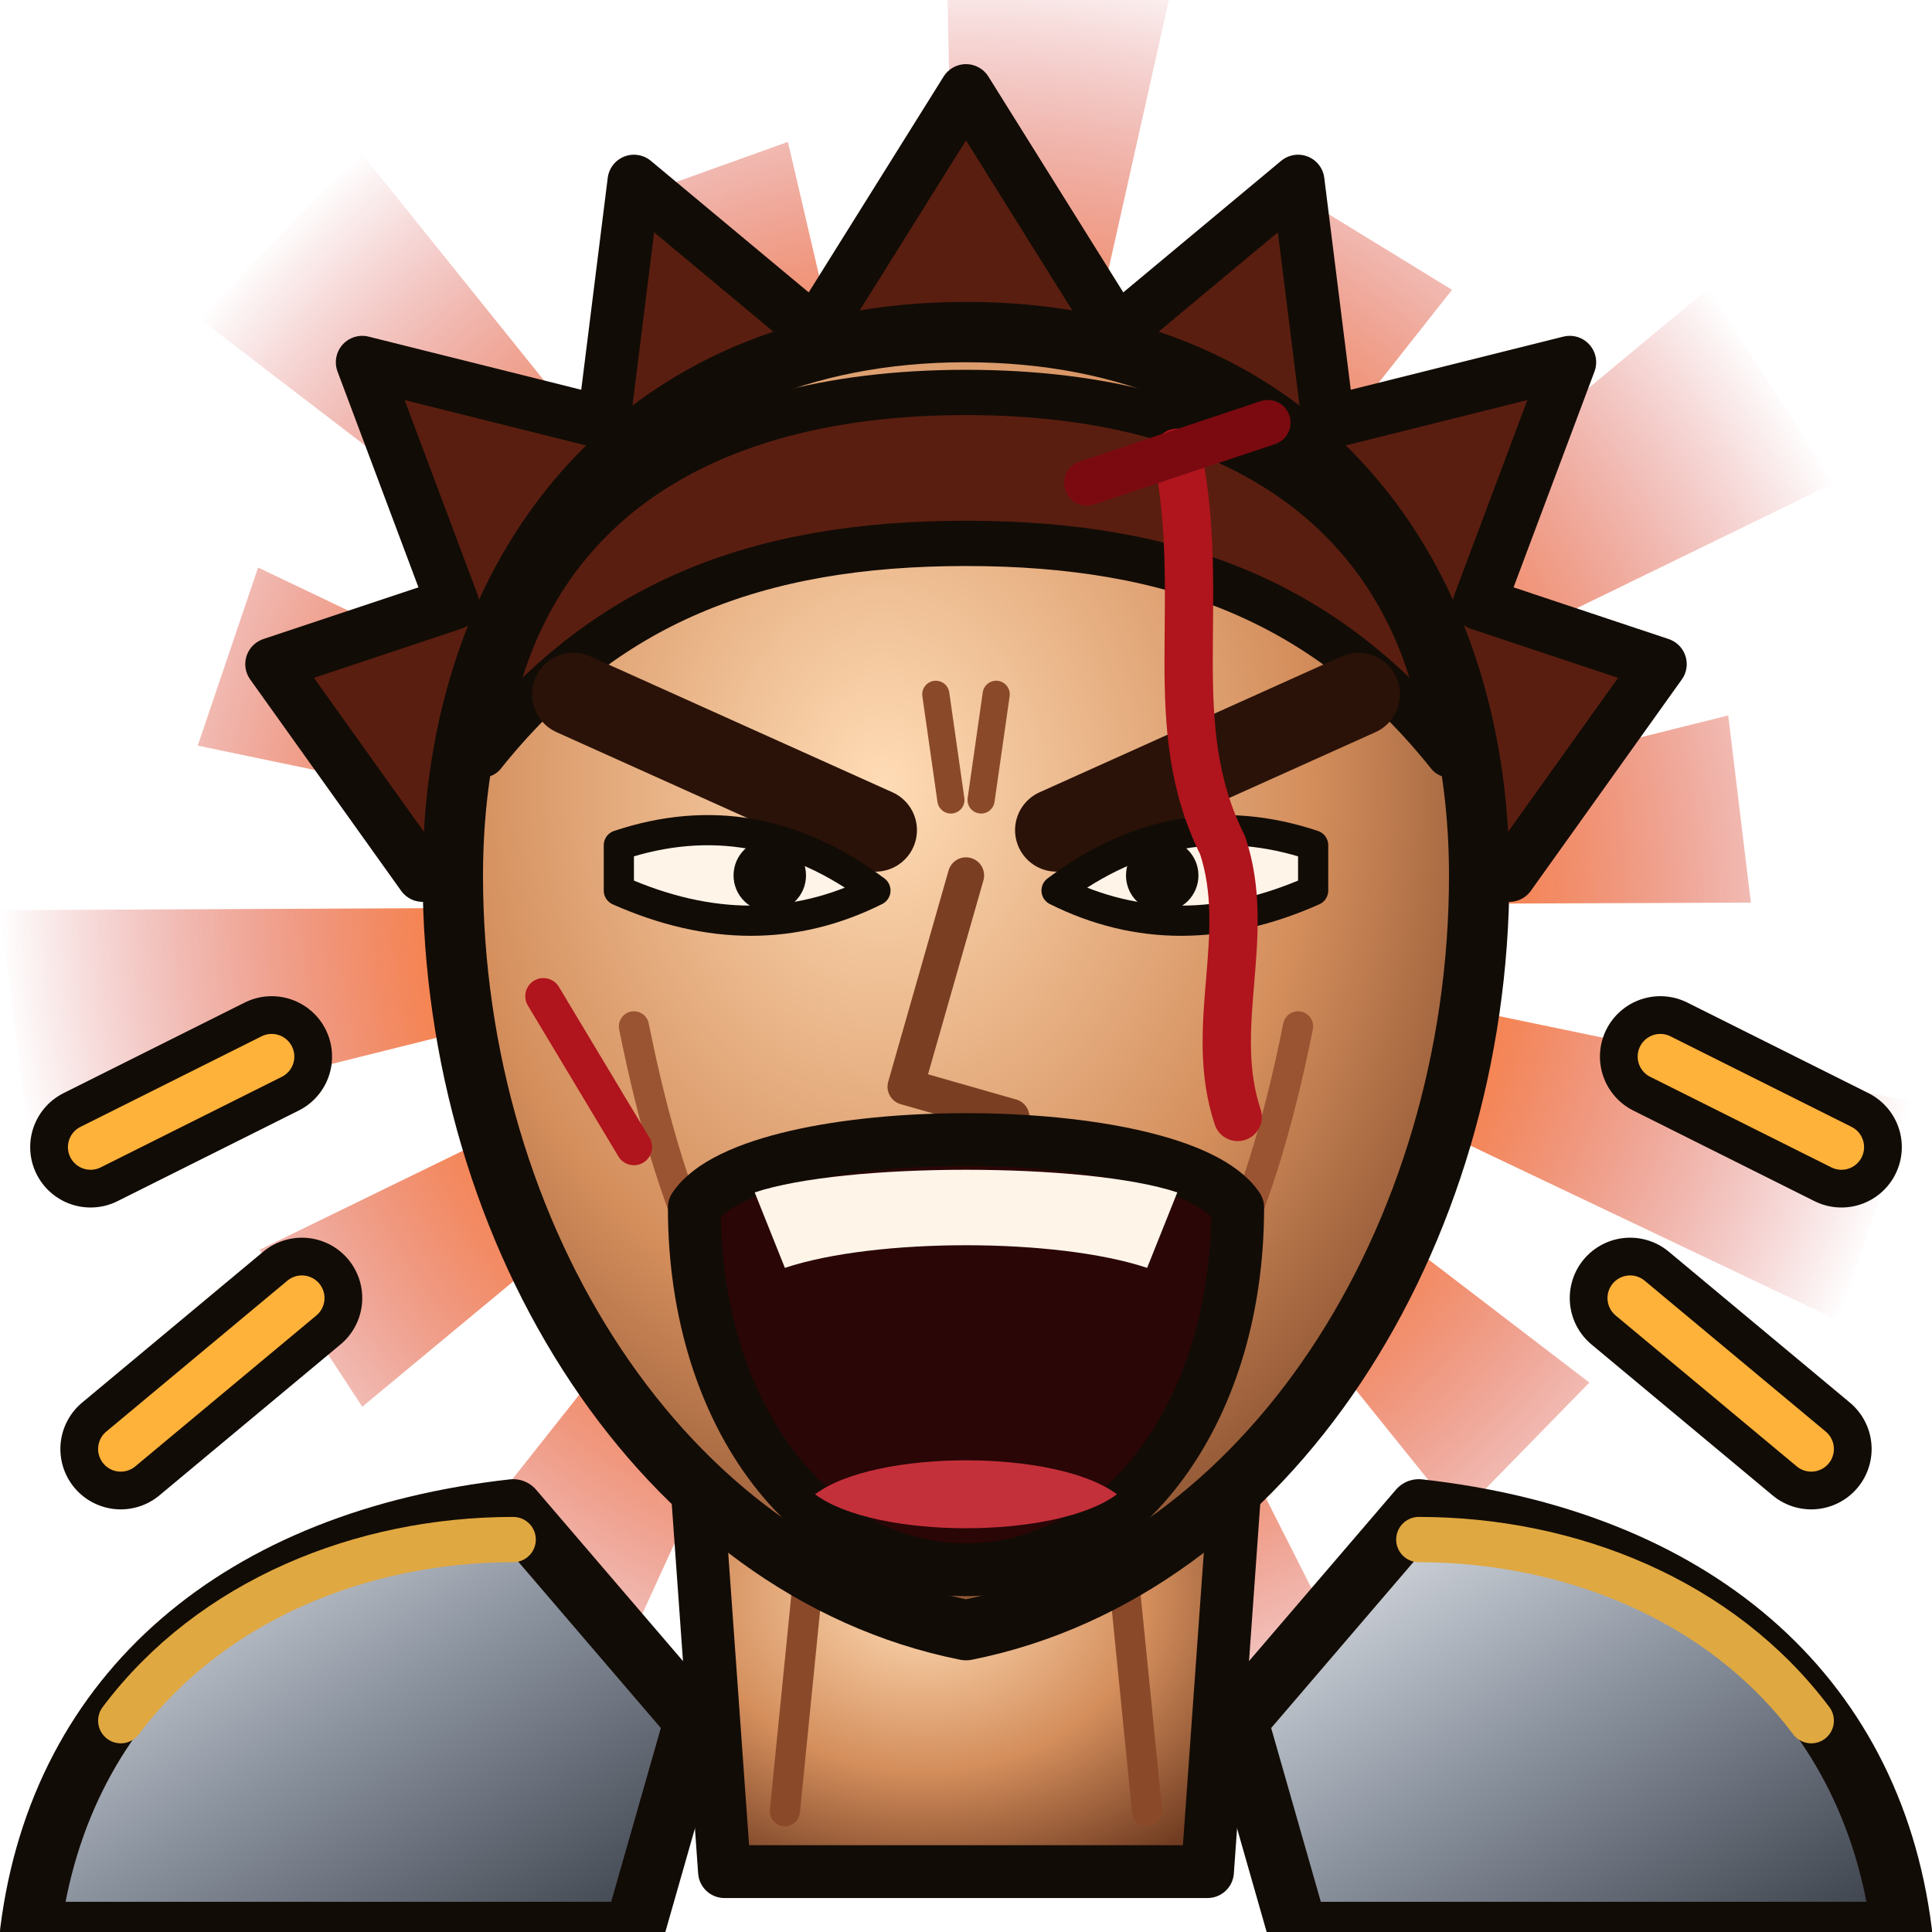
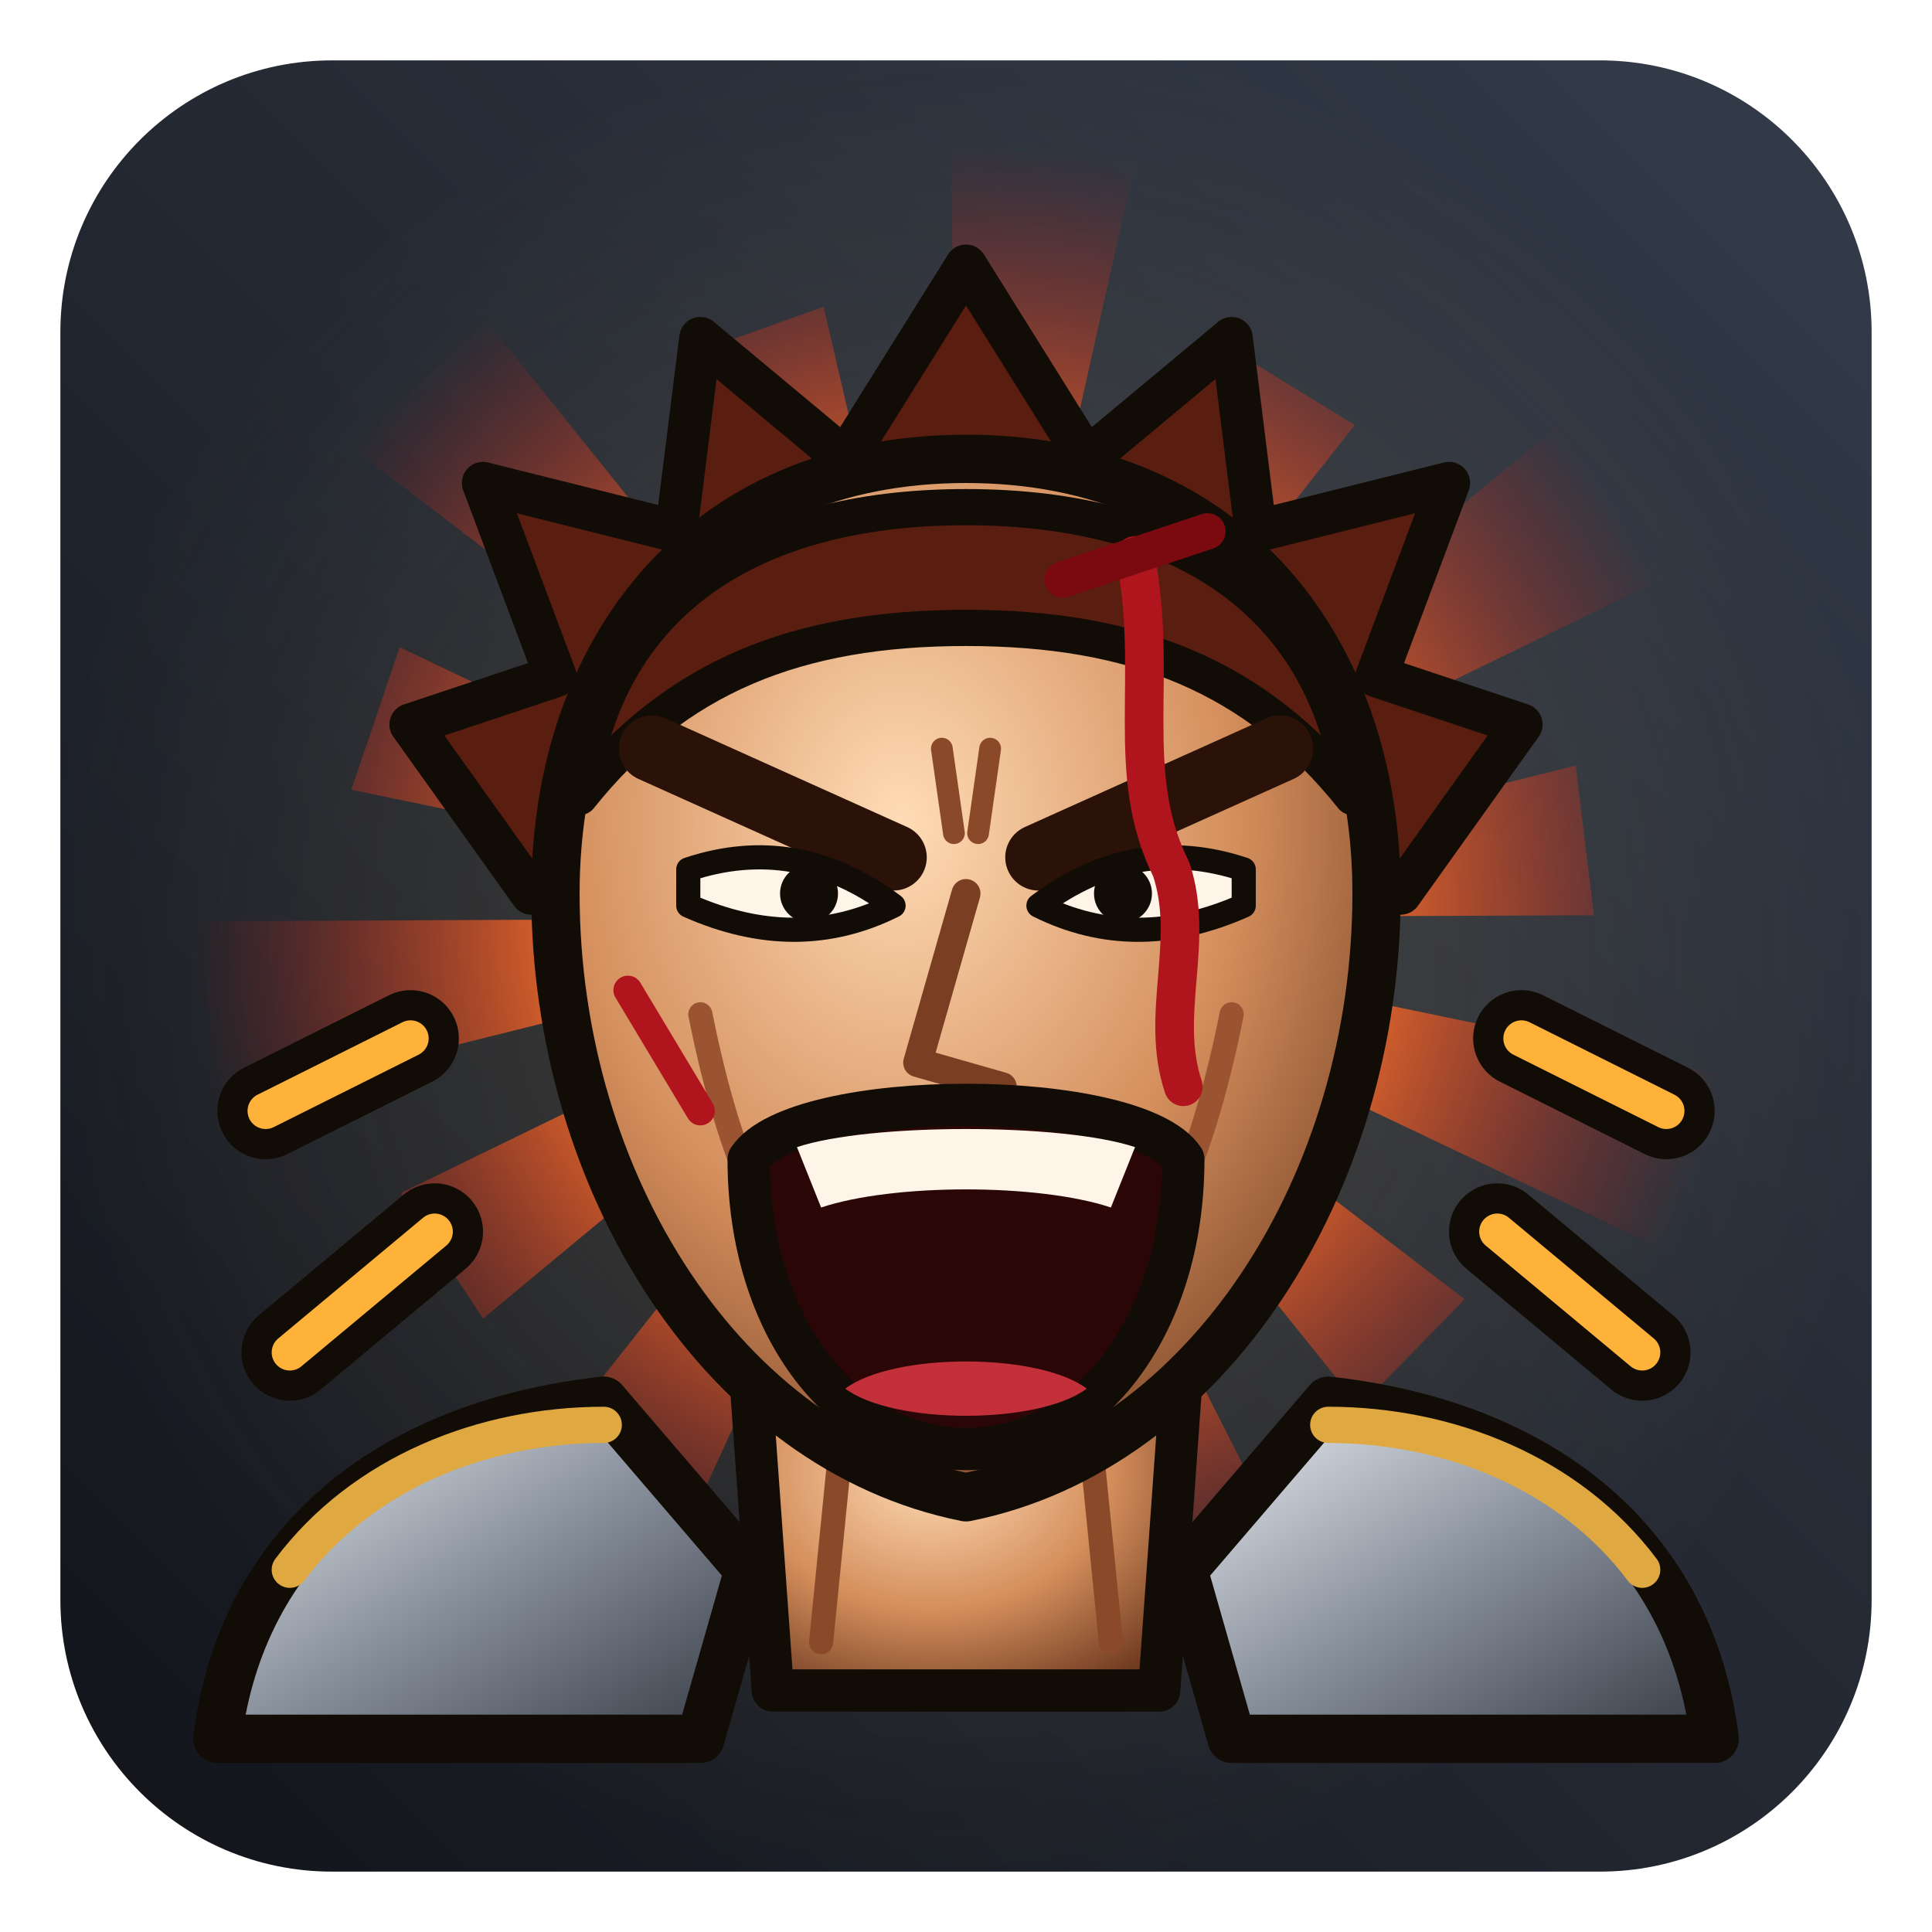
<svg xmlns="http://www.w3.org/2000/svg" viewBox="0 0 128 128" width="128" height="128">
  <defs>
-     <linearGradient id="st" x1="0" y1="0" x2="1" y2="0">
-       <stop offset="0" stop-color="#f2f5f8" />
-       <stop offset=".5" stop-color="#a7afba" />
-       <stop offset=".52" stop-color="#5d6570" />
-       <stop offset="1" stop-color="#2f343c" />
+     <linearGradient id="wf_panel" gradientUnits="userSpaceOnUse" x1="4" y1="124" x2="124" y2="4">
+       <stop offset="0" stop-color="rgb(18,20,26)" />
+       <stop offset="1" stop-color="rgb(52,60,74)" />
    </linearGradient>
-     <linearGradient id="sd" x1="0" y1="0" x2="1" y2="1">
-       <stop offset="0" stop-color="#eef1f5" />
-       <stop offset=".5" stop-color="#8a929e" />
-       <stop offset="1" stop-color="#363b44" />
-     </linearGradient>
-     <linearGradient id="go" x1="0" y1="0" x2="0" y2="1">
-       <stop offset="0" stop-color="#ffeaa8" />
-       <stop offset=".5" stop-color="#d9a032" />
-       <stop offset="1" stop-color="#6e400e" />
-     </linearGradient>
-     <linearGradient id="rd" x1="0" y1="0" x2="1" y2="1">
-       <stop offset="0" stop-color="#e2463c" />
-       <stop offset=".55" stop-color="#9e141c" />
-       <stop offset="1" stop-color="#4a060c" />
-     </linearGradient>
-     <radialGradient id="gw" cx=".5" cy=".5" r=".5">
-       <stop offset="0" stop-color="#ffd76a" stop-opacity=".9" />
-       <stop offset="1" stop-color="#ffb030" stop-opacity="0" />
+     <radialGradient id="wf_glow" gradientUnits="userSpaceOnUse" cx="64" cy="64" r="62">
+       <stop offset="0" stop-color="rgb(200,170,110)" stop-opacity="0.22" />
+       <stop offset="1" stop-color="rgb(200,170,110)" stop-opacity="0" />
    </radialGradient>
-     <radialGradient id="sk" cx=".42" cy=".35" r=".75">
-       <stop offset="0" stop-color="#ffdcb6" />
-       <stop offset=".55" stop-color="#d48e5c" />
-       <stop offset="1" stop-color="#6e3a20" />
-     </radialGradient>
-     <radialGradient id="ry" gradientUnits="userSpaceOnUse" cx="64" cy="60" r="64">
-       <stop offset="0" stop-color="#fff2b0" />
-       <stop offset=".45" stop-color="#ff7a2a" />
-       <stop offset="1" stop-color="#c2121a" stop-opacity="0" />
-     </radialGradient>
+     <clipPath id="wf_clip">
+       <rect x="4" y="4" width="120" height="120" rx="18" />
+     </clipPath>
  </defs>
-   <path d="M64 60L62.7 -4L78 -2.5ZM64 60L85.6 12.7L96.2 19.2ZM64 60L113.2 19.1L121.5 32ZM64 60L114.5 47.4L116 59.8ZM64 60L126.7 73L121.8 87.5ZM64 60L105.3 91.6L96.6 100.5ZM64 60L92.9 117.1L78.5 122.3ZM64 60L65 112L52.7 110.7ZM64 60L37.4 118.2L24.3 110.2ZM64 60L24 93.2L17.2 82.8ZM64 60L1.9 75.5L0 60.3ZM64 60L13.1 49.4L17.1 37.6ZM64 60L13.2 21.1L23.9 10.1ZM64 60L40.5 13.6L52.2 9.4Z" fill="url(#ry)" />
-   <path d="M2 128C4 112 16 102 34 100L46 114L42 128Z" fill="url(#sd)" stroke="#120c06" stroke-width="4" stroke-linejoin="round" />
-   <path d="M126 128C124 112 112 102 94 100L82 114L86 128Z" fill="url(#sd)" stroke="#120c06" stroke-width="4" stroke-linejoin="round" />
-   <path d="M8 114C14 106 24 102 34 102M120 114C114 106 104 102 94 102" fill="none" stroke="#e0a840" stroke-width="3" stroke-linecap="round" stroke-linejoin="round" />
-   <path d="M46 96H82L80 124H48Z" fill="url(#sk)" stroke="#120c06" stroke-width="3.5" stroke-linejoin="round" />
-   <path d="M54 100L52 120M74 100L76 120" fill="none" stroke="#8a4a2a" stroke-width="2" stroke-linecap="round" stroke-linejoin="round" />
-   <path d="M28 58L18 44L30 40L24 24L40 28L42 12L54 22L64 6L74 22L86 12L88 28L104 24L98 40L110 44L100 58Z" fill="#5a1e10" stroke="#120c06" stroke-width="3.5" stroke-linejoin="round" />
-   <path d="M64 22C86 22 98 38 98 58C98 82 84 104 64 108C44 104 30 82 30 58C30 38 42 22 64 22Z" fill="url(#sk)" stroke="#120c06" stroke-width="4" stroke-linejoin="round" />
-   <path d="M32 50C34 34 46 26 64 26C82 26 94 34 96 50C88 40 78 36 64 36C50 36 40 40 32 50Z" fill="#5a1e10" stroke="#120c06" stroke-width="3" stroke-linejoin="round" />
-   <path d="M38 46L58 55M90 46L70 55" fill="none" stroke="#2a1208" stroke-width="5.5" stroke-linecap="round" stroke-linejoin="round" />
-   <path d="M62 46L63 53M66 46L65 53" fill="none" stroke="#8a4a2a" stroke-width="1.8" stroke-linecap="round" stroke-linejoin="round" />
-   <path d="M41 56Q50 53 58 59Q50 63 41 59Z" fill="#fff4e8" stroke="#120c06" stroke-width="2" stroke-linejoin="round" />
-   <path d="M87 56Q78 53 70 59Q78 63 87 59Z" fill="#fff4e8" stroke="#120c06" stroke-width="2" stroke-linejoin="round" />
-   <circle cx="51" cy="58" r="2.4" fill="#120c06" />
-   <circle cx="77" cy="58" r="2.4" fill="#120c06" />
-   <path d="M64 58L60 72L67 74" fill="none" stroke="#7a3e22" stroke-width="2.4" stroke-linecap="round" stroke-linejoin="round" />
-   <path d="M42 68Q44 78 47 84M86 68Q84 78 81 84" fill="none" stroke="#9a5432" stroke-width="2" stroke-linecap="round" stroke-linejoin="round" />
-   <path d="M46 80C50 74 78 74 82 80C82 94 74 104 64 104C54 104 46 94 46 80Z" fill="#2a0606" stroke="#120c06" stroke-width="3.5" stroke-linejoin="round" />
-   <path d="M50 79C56 77 72 77 78 79L76 84C70 82 58 82 52 84Z" fill="#fff4e8" />
-   <path d="M54 99C58 96 70 96 74 99C70 102 58 102 54 99Z" fill="#c4303a" />
-   <path d="M78 30C80 40 77 48 81 56C83 62 80 68 82 74" fill="none" stroke="#b0141c" stroke-width="3.2" stroke-linecap="round" stroke-linejoin="round" />
-   <path d="M72 32L84 28" fill="none" stroke="#7a0a10" stroke-width="3" stroke-linecap="round" stroke-linejoin="round" />
-   <path d="M36 66L42 76" fill="none" stroke="#b0141c" stroke-width="2.4" stroke-linecap="round" stroke-linejoin="round" />
-   <path d="M18 70L6 76M20 86L8 96M110 70L122 76M108 86L120 96" fill="none" stroke="#120c06" stroke-width="8" stroke-linecap="round" stroke-linejoin="round" />
-   <path d="M18 70L6 76M20 86L8 96M110 70L122 76M108 86L120 96" fill="none" stroke="#ffb23a" stroke-width="3" stroke-linecap="round" stroke-linejoin="round" />
+   <rect x="4" y="4" width="120" height="120" rx="18" fill="url(#wf_panel)" />
+   <rect x="4" y="4" width="120" height="120" rx="18" fill="url(#wf_glow)" />
+   <g clip-path="url(#wf_clip)">
+     <g transform="translate(12.8 12.8) scale(0.8)">
+       <defs>
+         <linearGradient id="st" x1="0" y1="0" x2="1" y2="0">
+           <stop offset="0" stop-color="#f2f5f8" />
+           <stop offset=".5" stop-color="#a7afba" />
+           <stop offset=".52" stop-color="#5d6570" />
+           <stop offset="1" stop-color="#2f343c" />
+         </linearGradient>
+         <linearGradient id="sd" x1="0" y1="0" x2="1" y2="1">
+           <stop offset="0" stop-color="#eef1f5" />
+           <stop offset=".5" stop-color="#8a929e" />
+           <stop offset="1" stop-color="#363b44" />
+         </linearGradient>
+         <linearGradient id="go" x1="0" y1="0" x2="0" y2="1">
+           <stop offset="0" stop-color="#ffeaa8" />
+           <stop offset=".5" stop-color="#d9a032" />
+           <stop offset="1" stop-color="#6e400e" />
+         </linearGradient>
+         <linearGradient id="rd" x1="0" y1="0" x2="1" y2="1">
+           <stop offset="0" stop-color="#e2463c" />
+           <stop offset=".55" stop-color="#9e141c" />
+           <stop offset="1" stop-color="#4a060c" />
+         </linearGradient>
+         <radialGradient id="gw" cx=".5" cy=".5" r=".5">
+           <stop offset="0" stop-color="#ffd76a" stop-opacity=".9" />
+           <stop offset="1" stop-color="#ffb030" stop-opacity="0" />
+         </radialGradient>
+         <radialGradient id="sk" cx=".42" cy=".35" r=".75">
+           <stop offset="0" stop-color="#ffdcb6" />
+           <stop offset=".55" stop-color="#d48e5c" />
+           <stop offset="1" stop-color="#6e3a20" />
+         </radialGradient>
+         <radialGradient id="ry" gradientUnits="userSpaceOnUse" cx="64" cy="60" r="64">
+           <stop offset="0" stop-color="#fff2b0" />
+           <stop offset=".45" stop-color="#ff7a2a" />
+           <stop offset="1" stop-color="#c2121a" stop-opacity="0" />
+         </radialGradient>
+       </defs>
+       <path d="M64 60L62.7 -4L78 -2.5ZM64 60L85.6 12.7L96.2 19.2ZM64 60L113.2 19.1L121.5 32ZM64 60L114.5 47.4L116 59.8ZM64 60L126.7 73L121.8 87.5ZM64 60L105.3 91.6L96.6 100.5ZM64 60L92.9 117.1L78.5 122.3ZM64 60L65 112L52.7 110.7ZM64 60L37.4 118.2L24.3 110.2ZM64 60L24 93.2L17.2 82.8ZM64 60L1.9 75.5L0 60.3ZM64 60L13.1 49.4L17.1 37.6ZM64 60L13.2 21.1L23.9 10.1ZM64 60L40.5 13.6L52.2 9.4Z" fill="url(#ry)" />
+       <path d="M2 128C4 112 16 102 34 100L46 114L42 128Z" fill="url(#sd)" stroke="#120c06" stroke-width="4" stroke-linejoin="round" />
+       <path d="M126 128C124 112 112 102 94 100L82 114L86 128Z" fill="url(#sd)" stroke="#120c06" stroke-width="4" stroke-linejoin="round" />
+       <path d="M8 114C14 106 24 102 34 102M120 114C114 106 104 102 94 102" fill="none" stroke="#e0a840" stroke-width="3" stroke-linecap="round" stroke-linejoin="round" />
+       <path d="M46 96H82L80 124H48Z" fill="url(#sk)" stroke="#120c06" stroke-width="3.5" stroke-linejoin="round" />
+       <path d="M54 100L52 120M74 100L76 120" fill="none" stroke="#8a4a2a" stroke-width="2" stroke-linecap="round" stroke-linejoin="round" />
+       <path d="M28 58L18 44L30 40L24 24L40 28L42 12L54 22L64 6L74 22L86 12L88 28L104 24L98 40L110 44L100 58Z" fill="#5a1e10" stroke="#120c06" stroke-width="3.5" stroke-linejoin="round" />
+       <path d="M64 22C86 22 98 38 98 58C98 82 84 104 64 108C44 104 30 82 30 58C30 38 42 22 64 22Z" fill="url(#sk)" stroke="#120c06" stroke-width="4" stroke-linejoin="round" />
+       <path d="M32 50C34 34 46 26 64 26C82 26 94 34 96 50C88 40 78 36 64 36C50 36 40 40 32 50Z" fill="#5a1e10" stroke="#120c06" stroke-width="3" stroke-linejoin="round" />
+       <path d="M38 46L58 55M90 46L70 55" fill="none" stroke="#2a1208" stroke-width="5.5" stroke-linecap="round" stroke-linejoin="round" />
+       <path d="M62 46L63 53M66 46L65 53" fill="none" stroke="#8a4a2a" stroke-width="1.8" stroke-linecap="round" stroke-linejoin="round" />
+       <path d="M41 56Q50 53 58 59Q50 63 41 59Z" fill="#fff4e8" stroke="#120c06" stroke-width="2" stroke-linejoin="round" />
+       <path d="M87 56Q78 53 70 59Q78 63 87 59Z" fill="#fff4e8" stroke="#120c06" stroke-width="2" stroke-linejoin="round" />
+       <circle cx="51" cy="58" r="2.4" fill="#120c06" />
+       <circle cx="77" cy="58" r="2.4" fill="#120c06" />
+       <path d="M64 58L60 72L67 74" fill="none" stroke="#7a3e22" stroke-width="2.4" stroke-linecap="round" stroke-linejoin="round" />
+       <path d="M42 68Q44 78 47 84M86 68Q84 78 81 84" fill="none" stroke="#9a5432" stroke-width="2" stroke-linecap="round" stroke-linejoin="round" />
+       <path d="M46 80C50 74 78 74 82 80C82 94 74 104 64 104C54 104 46 94 46 80Z" fill="#2a0606" stroke="#120c06" stroke-width="3.5" stroke-linejoin="round" />
+       <path d="M50 79C56 77 72 77 78 79L76 84C70 82 58 82 52 84Z" fill="#fff4e8" />
+       <path d="M54 99C58 96 70 96 74 99C70 102 58 102 54 99Z" fill="#c4303a" />
+       <path d="M78 30C80 40 77 48 81 56C83 62 80 68 82 74" fill="none" stroke="#b0141c" stroke-width="3.2" stroke-linecap="round" stroke-linejoin="round" />
+       <path d="M72 32L84 28" fill="none" stroke="#7a0a10" stroke-width="3" stroke-linecap="round" stroke-linejoin="round" />
+       <path d="M36 66L42 76" fill="none" stroke="#b0141c" stroke-width="2.4" stroke-linecap="round" stroke-linejoin="round" />
+       <path d="M18 70L6 76M20 86L8 96M110 70L122 76M108 86L120 96" fill="none" stroke="#120c06" stroke-width="8" stroke-linecap="round" stroke-linejoin="round" />
+       <path d="M18 70L6 76M20 86L8 96M110 70L122 76M108 86L120 96" fill="none" stroke="#ffb23a" stroke-width="3" stroke-linecap="round" stroke-linejoin="round" />
+     </g>
+   </g>
</svg>
